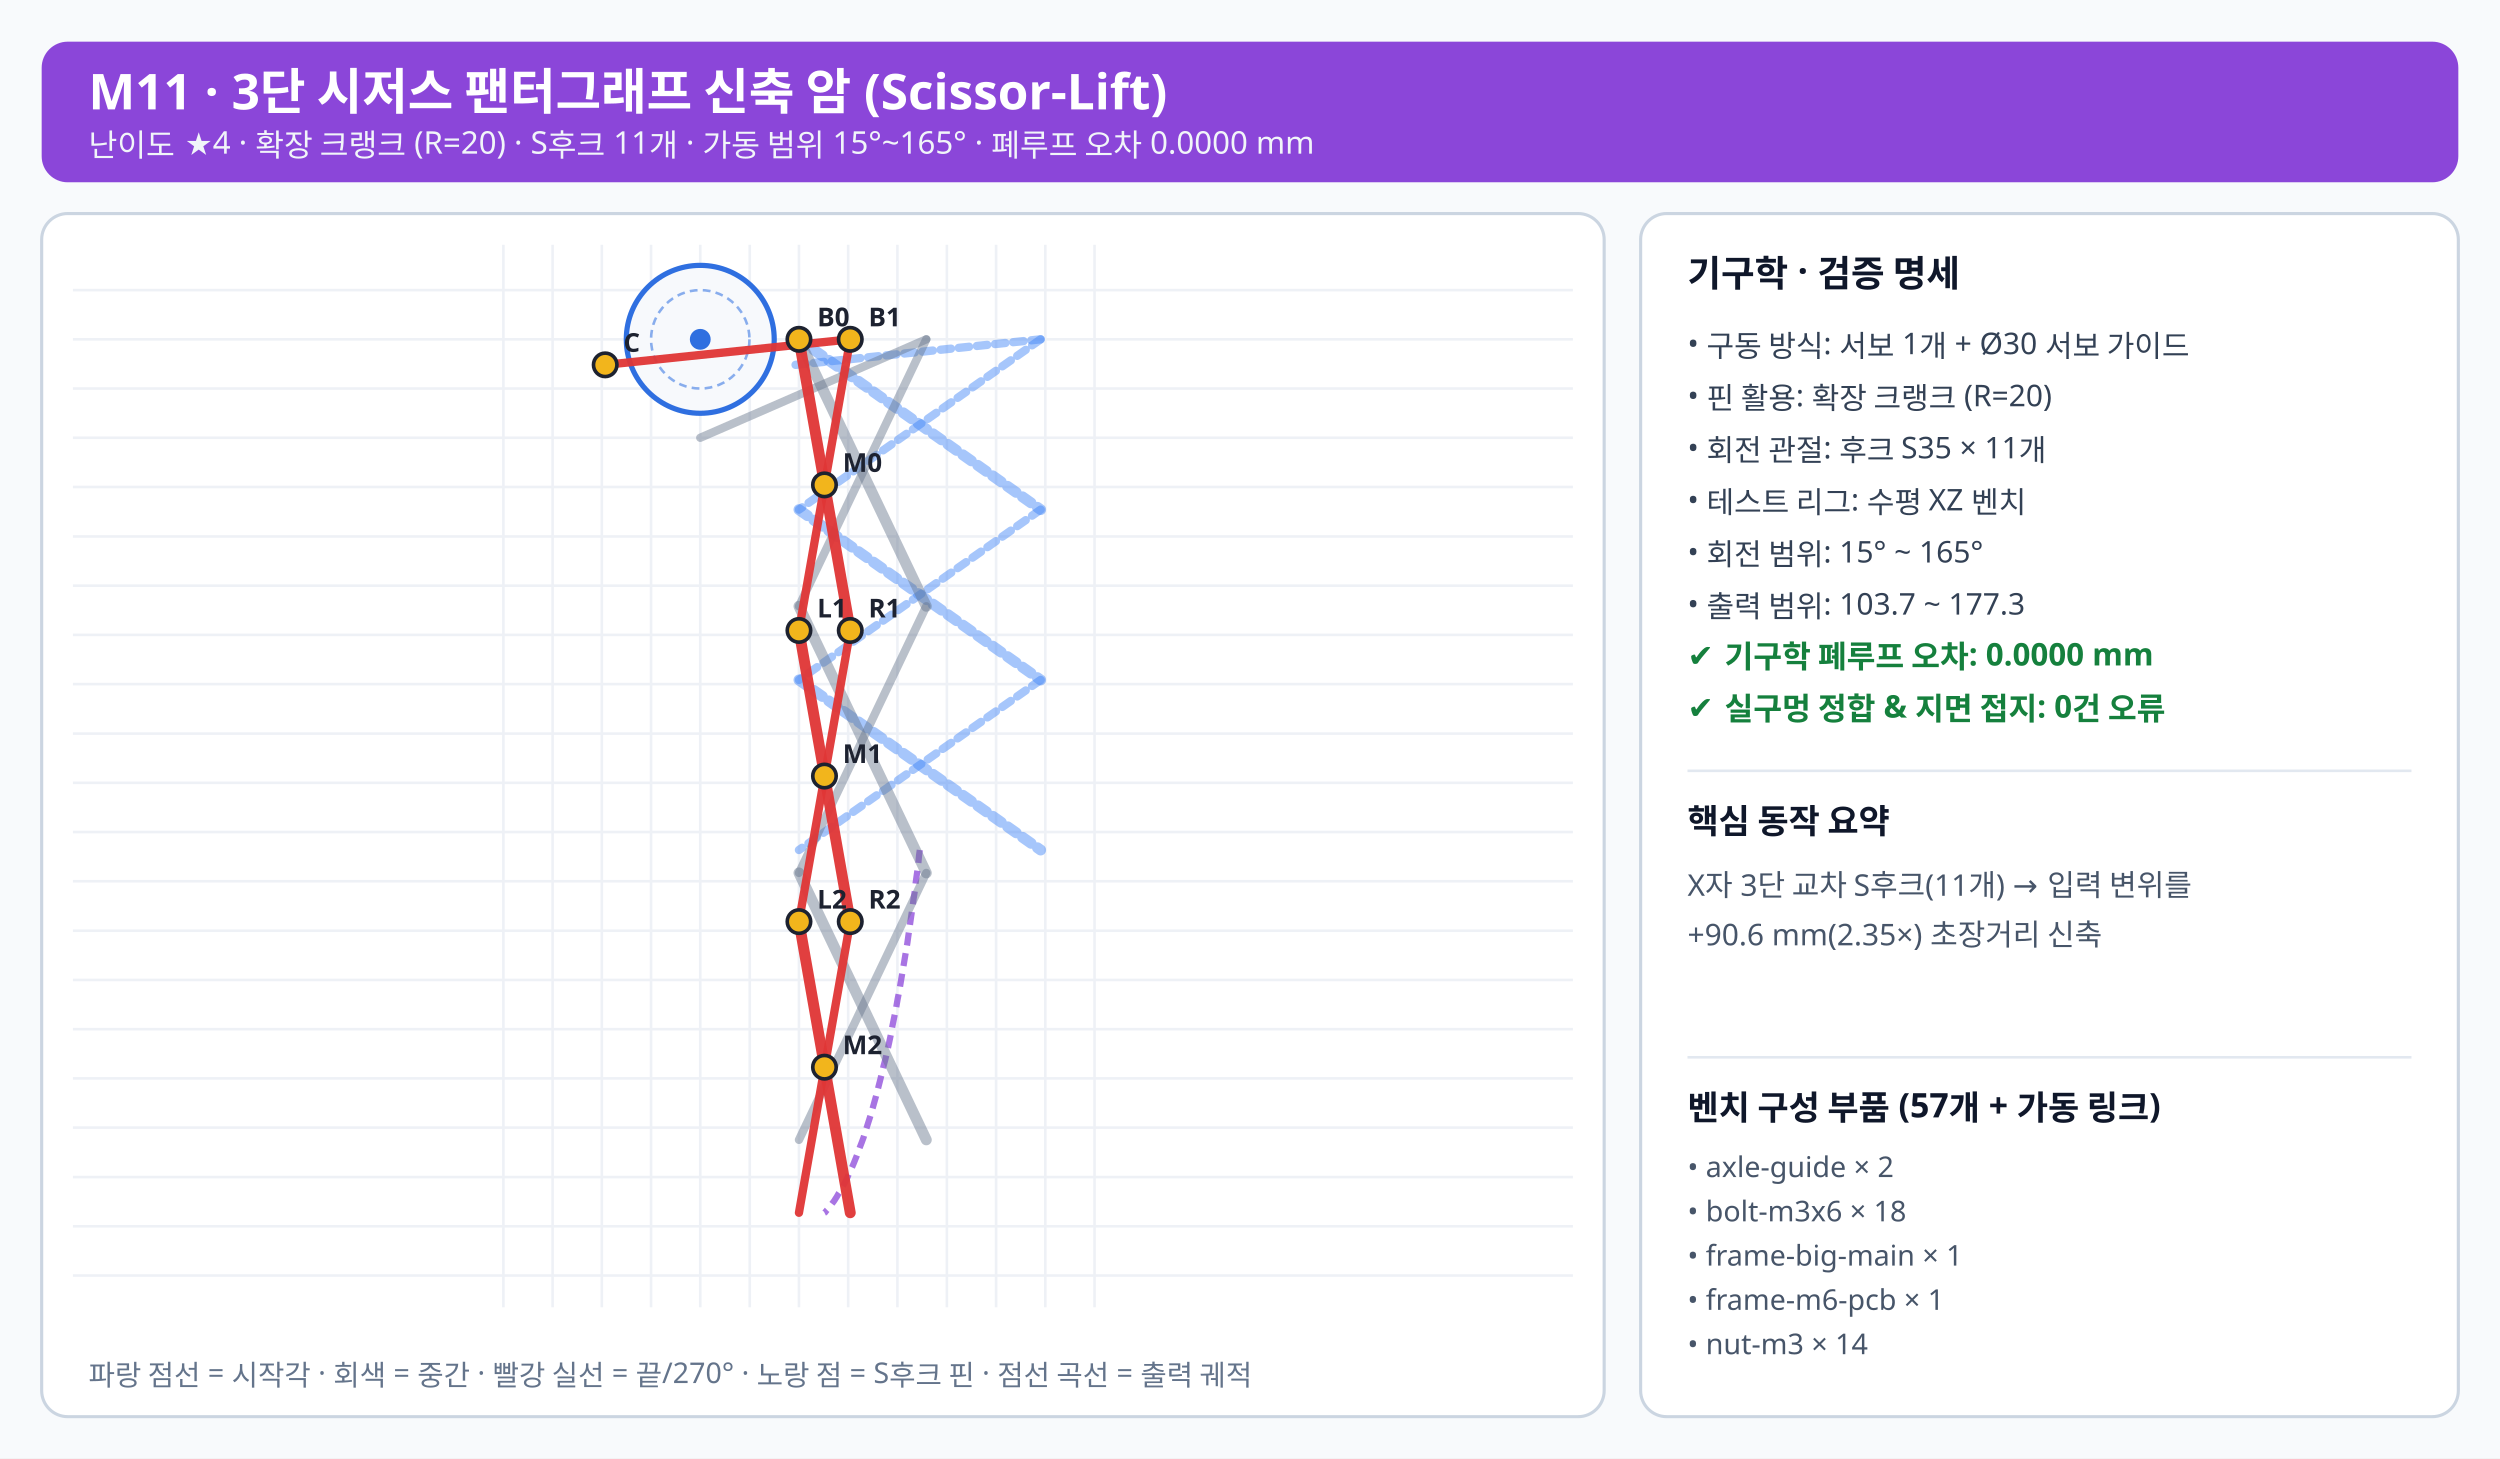
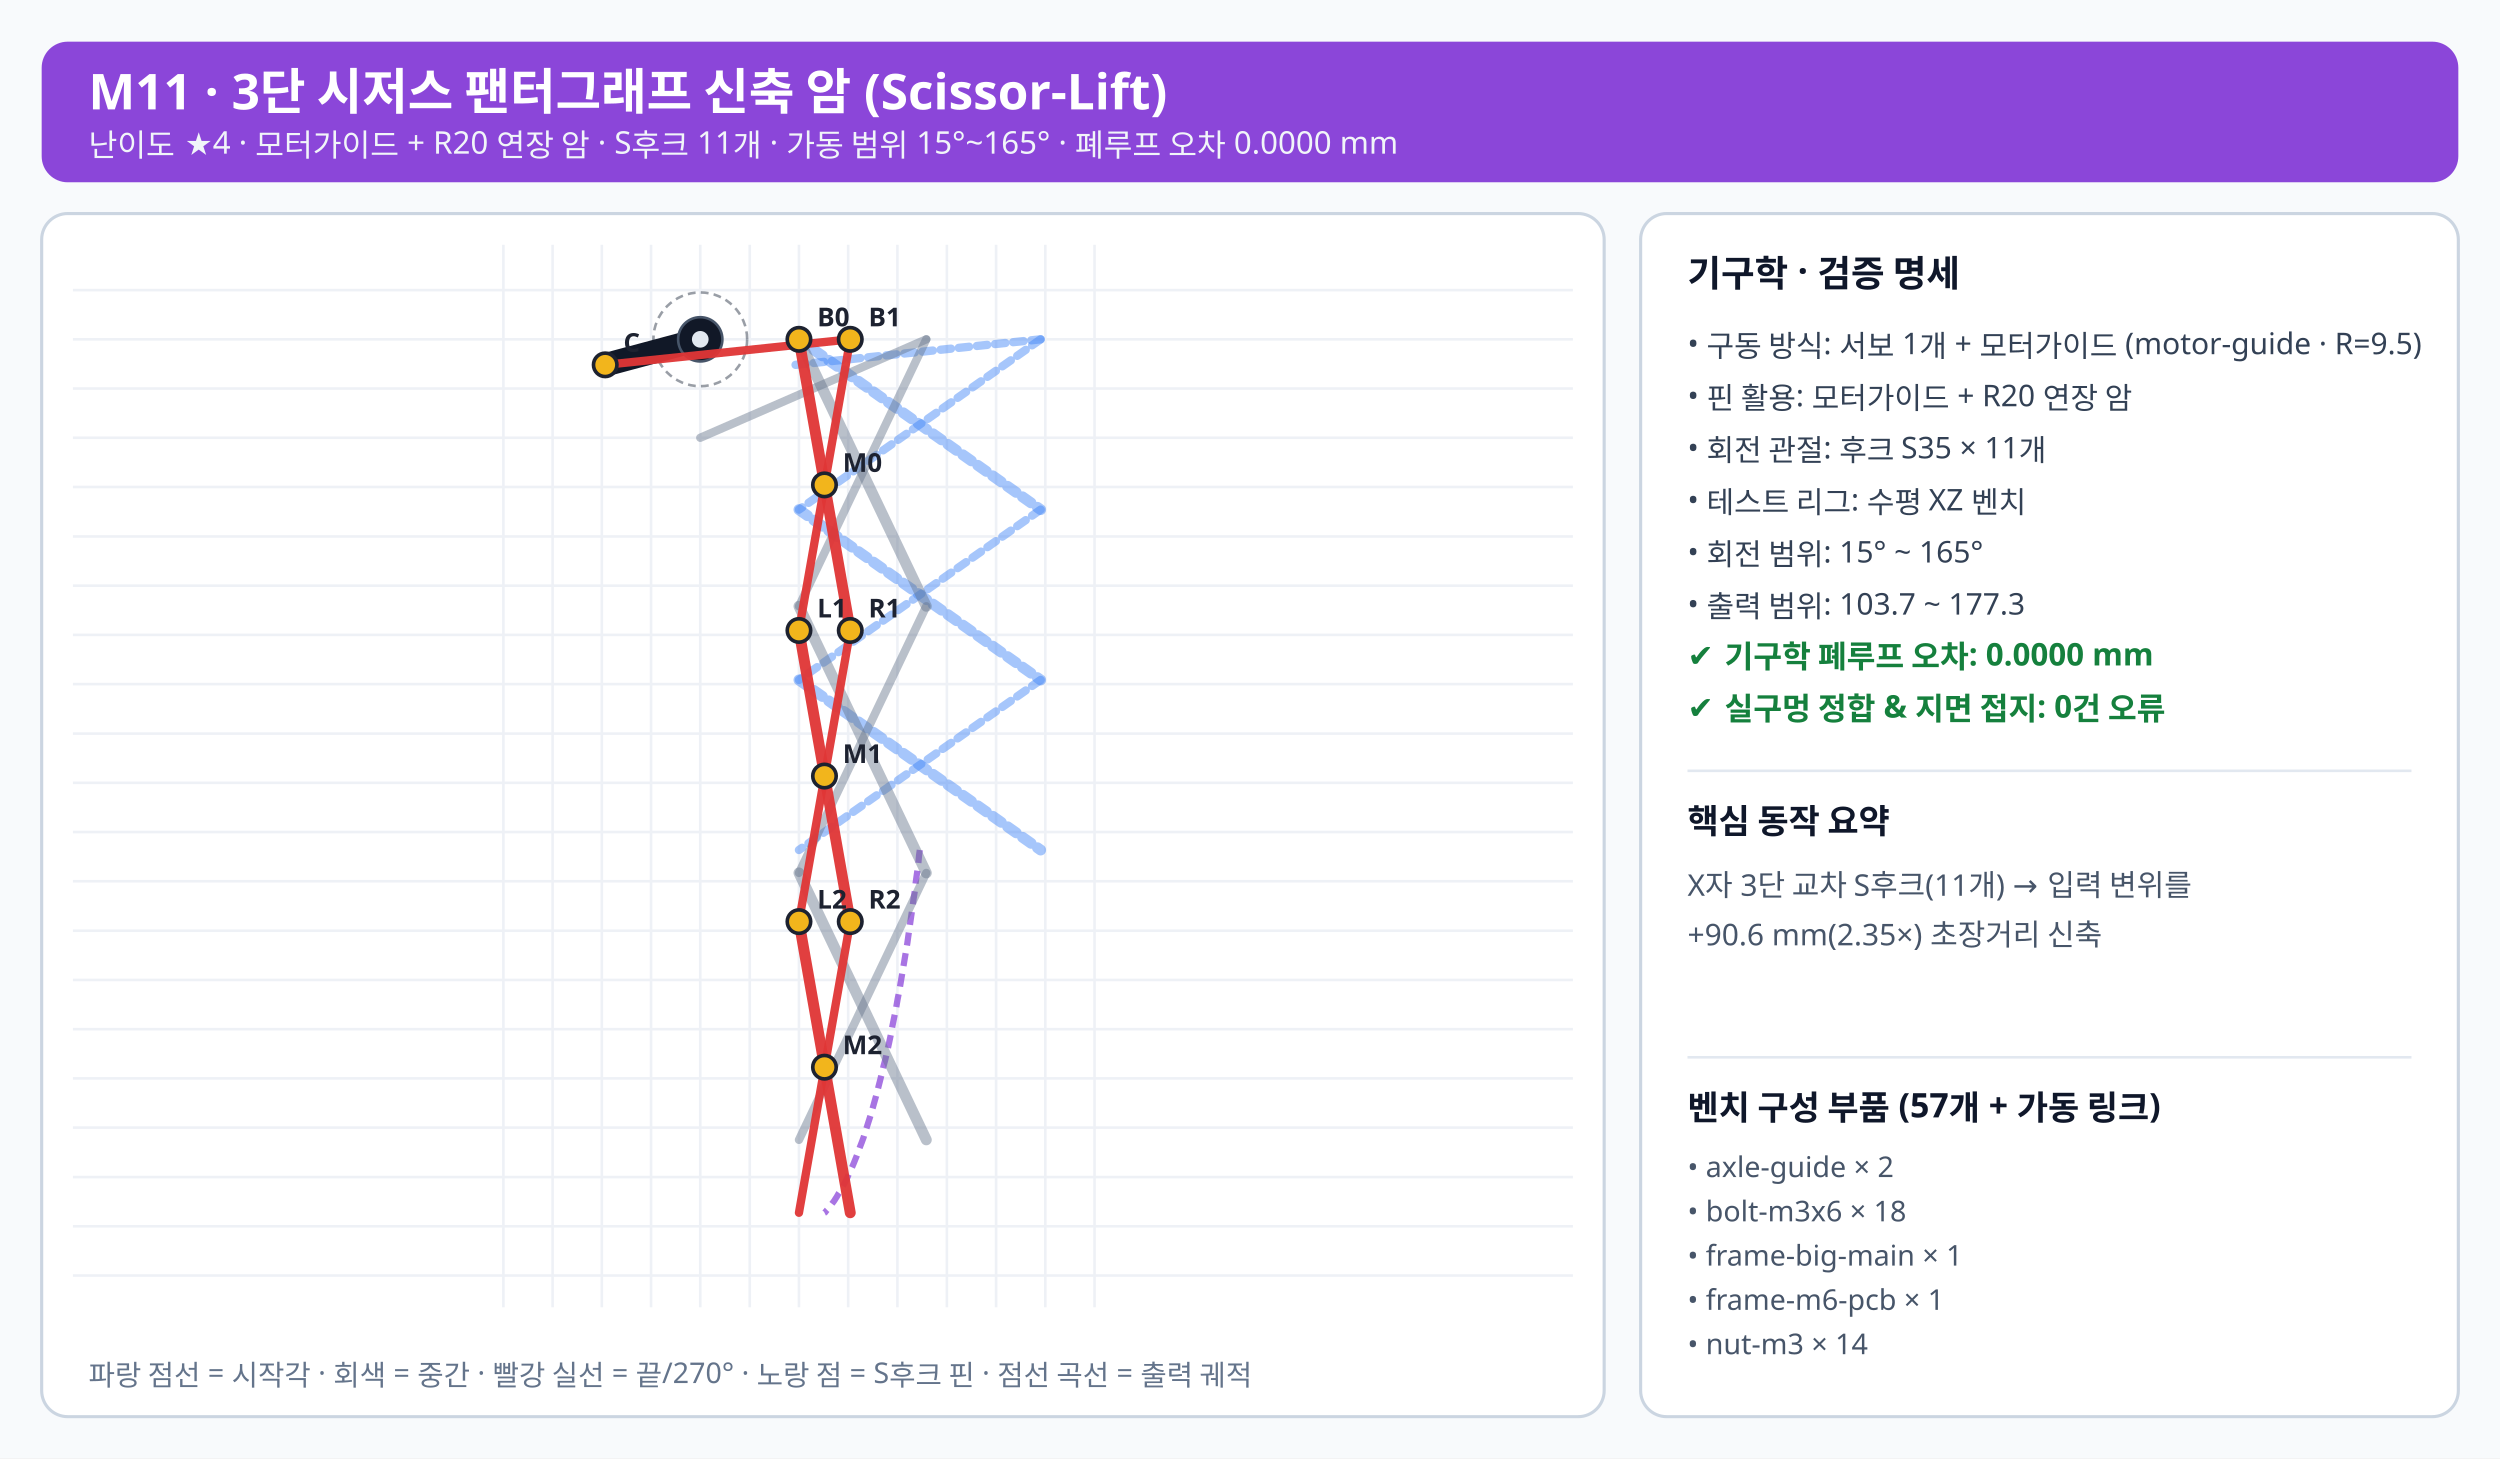
<svg xmlns="http://www.w3.org/2000/svg" viewBox="0 0 960 560" font-family="Pretendard,Apple SD Gothic Neo,sans-serif">
  <rect width="960" height="560" fill="#f8fafc" />
  <rect x="16" y="16" width="928" height="54" rx="10" fill="#8b46d9" />
  <text x="34" y="42" fill="#fff" font-size="19" font-weight="800">M11 · 3단 시저스 팬터그래프 신축 암 (Scissor-Lift)</text>
-   <text x="34" y="60" fill="#f1f5f9" font-size="12">난이도 ★4 · 확장 크랭크 (R=20) · S후크 11개 · 가동 범위 15°~165° · 폐루프 오차 0.0000 mm</text>
+   <text x="34" y="60" fill="#f1f5f9" font-size="12">난이도 ★4 · 모터가이드 + R20 연장 암 · S후크 11개 · 가동 범위 15°~165° · 폐루프 오차 0.0000 mm</text>
  <rect x="16" y="82" width="600" height="462" rx="10" fill="#fff" stroke="#cbd5e1" stroke-width="1.2" />
  <line x1="193.3" y1="94" x2="193.3" y2="502" stroke="#eef1f6" stroke-width="1" />
  <line x1="212.2" y1="94" x2="212.2" y2="502" stroke="#eef1f6" stroke-width="1" />
  <line x1="231.1" y1="94" x2="231.1" y2="502" stroke="#eef1f6" stroke-width="1" />
  <line x1="250.0" y1="94" x2="250.0" y2="502" stroke="#eef1f6" stroke-width="1" />
  <line x1="268.9" y1="94" x2="268.9" y2="502" stroke="#eef1f6" stroke-width="1" />
  <line x1="287.9" y1="94" x2="287.9" y2="502" stroke="#eef1f6" stroke-width="1" />
  <line x1="306.8" y1="94" x2="306.8" y2="502" stroke="#eef1f6" stroke-width="1" />
  <line x1="325.7" y1="94" x2="325.7" y2="502" stroke="#eef1f6" stroke-width="1" />
  <line x1="344.6" y1="94" x2="344.6" y2="502" stroke="#eef1f6" stroke-width="1" />
  <line x1="363.6" y1="94" x2="363.6" y2="502" stroke="#eef1f6" stroke-width="1" />
  <line x1="382.5" y1="94" x2="382.5" y2="502" stroke="#eef1f6" stroke-width="1" />
  <line x1="401.4" y1="94" x2="401.4" y2="502" stroke="#eef1f6" stroke-width="1" />
  <line x1="420.3" y1="94" x2="420.3" y2="502" stroke="#eef1f6" stroke-width="1" />
  <line x1="28" y1="111.4" x2="604" y2="111.4" stroke="#eef1f6" stroke-width="1" />
  <line x1="28" y1="130.3" x2="604" y2="130.3" stroke="#eef1f6" stroke-width="1" />
  <line x1="28" y1="149.2" x2="604" y2="149.2" stroke="#eef1f6" stroke-width="1" />
  <line x1="28" y1="168.1" x2="604" y2="168.1" stroke="#eef1f6" stroke-width="1" />
  <line x1="28" y1="187.0" x2="604" y2="187.0" stroke="#eef1f6" stroke-width="1" />
  <line x1="28" y1="206.0" x2="604" y2="206.0" stroke="#eef1f6" stroke-width="1" />
  <line x1="28" y1="224.9" x2="604" y2="224.9" stroke="#eef1f6" stroke-width="1" />
  <line x1="28" y1="243.8" x2="604" y2="243.8" stroke="#eef1f6" stroke-width="1" />
  <line x1="28" y1="262.7" x2="604" y2="262.7" stroke="#eef1f6" stroke-width="1" />
  <line x1="28" y1="281.7" x2="604" y2="281.7" stroke="#eef1f6" stroke-width="1" />
  <line x1="28" y1="300.6" x2="604" y2="300.6" stroke="#eef1f6" stroke-width="1" />
  <line x1="28" y1="319.5" x2="604" y2="319.5" stroke="#eef1f6" stroke-width="1" />
  <line x1="28" y1="338.4" x2="604" y2="338.4" stroke="#eef1f6" stroke-width="1" />
  <line x1="28" y1="357.4" x2="604" y2="357.4" stroke="#eef1f6" stroke-width="1" />
  <line x1="28" y1="376.3" x2="604" y2="376.3" stroke="#eef1f6" stroke-width="1" />
  <line x1="28" y1="395.2" x2="604" y2="395.2" stroke="#eef1f6" stroke-width="1" />
  <line x1="28" y1="414.1" x2="604" y2="414.1" stroke="#eef1f6" stroke-width="1" />
  <line x1="28" y1="433.0" x2="604" y2="433.0" stroke="#eef1f6" stroke-width="1" />
  <line x1="28" y1="452.0" x2="604" y2="452.0" stroke="#eef1f6" stroke-width="1" />
  <line x1="28" y1="470.9" x2="604" y2="470.9" stroke="#eef1f6" stroke-width="1" />
  <line x1="28" y1="489.8" x2="604" y2="489.8" stroke="#eef1f6" stroke-width="1" />
-   <circle cx="268.9" cy="130.3" r="28.4" fill="#f7f9fc" stroke="#2f6fe0" stroke-width="2.0" />
-   <circle cx="268.9" cy="130.3" r="18.9" fill="none" stroke="#2f6fe0" stroke-width="1" stroke-opacity="0.55" stroke-dasharray="3 2" />
-   <circle cx="268.9" cy="130.3" r="4" fill="#2f6fe0" />
+   <circle cx="268.9" cy="130.3" r="18.0" fill="none" stroke="#1e293b" stroke-width="1" stroke-opacity="0.45" stroke-dasharray="3 2" />
+   <line x1="268.9" y1="130.3" x2="232.4" y2="140.1" stroke="#111827" stroke-width="9.0" stroke-linecap="round" />
+   <circle cx="268.9" cy="130.3" r="8.5" fill="#111827" stroke="#475569" stroke-width="1" />
+   <circle cx="268.9" cy="130.3" r="3.2" fill="#e2e8f0" />
  <polyline points="353.2,326.4 352.9,328.6 352.7,330.9 352.4,333.5 352.0,336.2 351.6,339.1 351.3,342.1 350.8,345.2 350.4,348.5 349.9,351.8 349.4,355.3 348.9,358.7 348.4,362.3 347.8,365.8 347.2,369.4 346.6,373.0 346.0,376.5 345.4,380.1 344.7,383.6 344.1,387.1 343.4,390.5 342.7,393.9 342.1,397.2 341.4,400.5 340.7,403.6 340.0,406.7 339.2,409.7 338.5,412.7 337.8,415.5 337.1,418.2 336.4,420.9 335.7,423.4 335.0,425.9 334.3,428.3 333.6,430.5 332.9,432.7 332.2,434.8 331.6,436.8 330.9,438.7 330.2,440.5 329.6,442.2 329.0,443.8 328.4,445.3 327.8,446.8 327.2,448.2 326.6,449.5 326.0,450.7 325.5,451.9 325.0,453.0 324.5,454.0 324.0,454.9 323.5,455.8 323.0,456.7 322.6,457.5 322.1,458.2 321.7,458.9 321.3,459.6 320.9,460.2 320.6,460.7 320.2,461.3 319.9,461.7 319.5,462.2 319.2,462.6 318.9,463.0 318.7,463.3 318.4,463.7 318.2,464.0 317.9,464.3 317.7,464.5 317.5,464.7 317.3,465.0 317.2,465.1 317.0,465.3 316.9,465.5 316.8,465.6 316.6,465.7" fill="none" stroke="#8b46d9" stroke-width="2.4" stroke-opacity="0.75" stroke-dasharray="5 3" />
  <line x1="305.5" y1="140.1" x2="399.6" y2="130.3" stroke="#3b82f6" stroke-width="3.2" stroke-linecap="round" stroke-opacity="0.45" stroke-dasharray="4 3" />
  <line x1="306.8" y1="130.3" x2="399.6" y2="195.7" stroke="#3b82f6" stroke-width="4.2" stroke-linecap="round" stroke-opacity="0.45" stroke-dasharray="4 3" />
  <line x1="399.6" y1="130.3" x2="306.8" y2="195.7" stroke="#3b82f6" stroke-width="3.2" stroke-linecap="round" stroke-opacity="0.45" stroke-dasharray="4 3" />
  <line x1="306.8" y1="195.7" x2="399.6" y2="261.1" stroke="#3b82f6" stroke-width="4.2" stroke-linecap="round" stroke-opacity="0.45" stroke-dasharray="4 3" />
  <line x1="399.6" y1="195.7" x2="306.8" y2="261.1" stroke="#3b82f6" stroke-width="3.2" stroke-linecap="round" stroke-opacity="0.45" stroke-dasharray="4 3" />
  <line x1="306.8" y1="261.1" x2="399.6" y2="326.4" stroke="#3b82f6" stroke-width="4.2" stroke-linecap="round" stroke-opacity="0.45" stroke-dasharray="4 3" />
  <line x1="399.6" y1="261.1" x2="306.8" y2="326.4" stroke="#3b82f6" stroke-width="3.2" stroke-linecap="round" stroke-opacity="0.45" stroke-dasharray="4 3" />
  <line x1="268.9" y1="168.1" x2="355.7" y2="130.3" stroke="#64748b" stroke-width="3.2" stroke-linecap="round" stroke-opacity="0.45" />
  <line x1="306.8" y1="130.3" x2="355.7" y2="232.8" stroke="#64748b" stroke-width="4.2" stroke-linecap="round" stroke-opacity="0.45" />
  <line x1="355.7" y1="130.3" x2="306.8" y2="232.8" stroke="#64748b" stroke-width="3.2" stroke-linecap="round" stroke-opacity="0.45" />
  <line x1="306.8" y1="232.8" x2="355.7" y2="335.2" stroke="#64748b" stroke-width="4.2" stroke-linecap="round" stroke-opacity="0.45" />
  <line x1="355.7" y1="232.8" x2="306.8" y2="335.2" stroke="#64748b" stroke-width="3.2" stroke-linecap="round" stroke-opacity="0.45" />
  <line x1="306.8" y1="335.2" x2="355.7" y2="437.7" stroke="#64748b" stroke-width="4.2" stroke-linecap="round" stroke-opacity="0.45" />
  <line x1="355.7" y1="335.2" x2="306.8" y2="437.7" stroke="#64748b" stroke-width="3.2" stroke-linecap="round" stroke-opacity="0.45" />
  <line x1="232.4" y1="140.1" x2="326.5" y2="130.3" stroke="#e03636" stroke-width="3.2" stroke-linecap="round" stroke-opacity="0.95" />
  <line x1="306.8" y1="130.3" x2="326.5" y2="242.1" stroke="#e03636" stroke-width="4.2" stroke-linecap="round" stroke-opacity="0.95" />
  <line x1="326.5" y1="130.3" x2="306.8" y2="242.1" stroke="#e03636" stroke-width="3.2" stroke-linecap="round" stroke-opacity="0.95" />
  <line x1="306.8" y1="242.1" x2="326.5" y2="353.9" stroke="#e03636" stroke-width="4.2" stroke-linecap="round" stroke-opacity="0.95" />
  <line x1="326.5" y1="242.1" x2="306.8" y2="353.9" stroke="#e03636" stroke-width="3.2" stroke-linecap="round" stroke-opacity="0.95" />
  <line x1="306.8" y1="353.9" x2="326.5" y2="465.7" stroke="#e03636" stroke-width="4.2" stroke-linecap="round" stroke-opacity="0.95" />
  <line x1="326.5" y1="353.9" x2="306.8" y2="465.7" stroke="#e03636" stroke-width="3.2" stroke-linecap="round" stroke-opacity="0.95" />
  <circle cx="232.4" cy="140.1" r="4.5" fill="#f2b51c" stroke="#1d2230" stroke-width="1.4" />
  <text x="239.4" y="135.1" font-size="10" font-weight="700" fill="#1d2230">C</text>
  <circle cx="306.8" cy="130.3" r="4.5" fill="#f2b51c" stroke="#1d2230" stroke-width="1.4" />
  <text x="313.8" y="125.3" font-size="10" font-weight="700" fill="#1d2230">B0</text>
  <circle cx="326.5" cy="130.3" r="4.5" fill="#f2b51c" stroke="#1d2230" stroke-width="1.4" />
  <text x="333.5" y="125.3" font-size="10" font-weight="700" fill="#1d2230">B1</text>
  <circle cx="316.6" cy="186.2" r="4.5" fill="#f2b51c" stroke="#1d2230" stroke-width="1.4" />
  <text x="323.6" y="181.2" font-size="10" font-weight="700" fill="#1d2230">M0</text>
  <circle cx="316.6" cy="298.0" r="4.5" fill="#f2b51c" stroke="#1d2230" stroke-width="1.4" />
  <text x="323.6" y="293.0" font-size="10" font-weight="700" fill="#1d2230">M1</text>
  <circle cx="306.8" cy="242.1" r="4.5" fill="#f2b51c" stroke="#1d2230" stroke-width="1.4" />
  <text x="313.8" y="237.1" font-size="10" font-weight="700" fill="#1d2230">L1</text>
  <circle cx="326.5" cy="242.1" r="4.5" fill="#f2b51c" stroke="#1d2230" stroke-width="1.4" />
  <text x="333.5" y="237.1" font-size="10" font-weight="700" fill="#1d2230">R1</text>
  <circle cx="316.6" cy="409.8" r="4.5" fill="#f2b51c" stroke="#1d2230" stroke-width="1.4" />
  <text x="323.6" y="404.8" font-size="10" font-weight="700" fill="#1d2230">M2</text>
  <circle cx="306.8" cy="353.9" r="4.5" fill="#f2b51c" stroke="#1d2230" stroke-width="1.4" />
  <text x="313.8" y="348.9" font-size="10" font-weight="700" fill="#1d2230">L2</text>
  <circle cx="326.5" cy="353.9" r="4.5" fill="#f2b51c" stroke="#1d2230" stroke-width="1.4" />
  <text x="333.5" y="348.9" font-size="10" font-weight="700" fill="#1d2230">R2</text>
  <text x="34" y="532" fill="#64748b" font-size="11">파랑 점선 = 시작각 · 회색 = 중간 · 빨강 실선 = 끝/270° · 노랑 점 = S후크 핀 · 점선 곡선 = 출력 궤적</text>
  <rect x="630" y="82" width="314" height="462" rx="10" fill="#fff" stroke="#cbd5e1" stroke-width="1.2" />
  <text x="648" y="110" fill="#0f172a" font-size="14" font-weight="800">기구학 · 검증 명세</text>
-   <text x="648" y="136" fill="#334155" font-size="11.5">• 구동 방식: 서보 1개 + Ø30 서보 가이드</text>
-   <text x="648" y="156" fill="#334155" font-size="11.5">• 핀 활용: 확장 크랭크 (R=20)</text>
+   <text x="648" y="136" fill="#334155" font-size="11.5">• 구동 방식: 서보 1개 + 모터가이드 (motor-guide · R=9.5)</text>
+   <text x="648" y="156" fill="#334155" font-size="11.5">• 핀 활용: 모터가이드 + R20 연장 암</text>
  <text x="648" y="176" fill="#334155" font-size="11.5">• 회전 관절: 후크 S35 × 11개</text>
  <text x="648" y="196" fill="#334155" font-size="11.5">• 테스트 리그: 수평 XZ 벤치</text>
  <text x="648" y="216" fill="#334155" font-size="11.5">• 회전 범위: 15° ~ 165°</text>
  <text x="648" y="236" fill="#334155" font-size="11.5">• 출력 범위: 103.7 ~ 177.3</text>
  <text x="648" y="256" fill="#15803d" font-size="12" font-weight="800">✔ 기구학 폐루프 오차: 0.0000 mm</text>
  <text x="648" y="276" fill="#15803d" font-size="12" font-weight="800">✔ 실구멍 정합 &amp; 지면 접지: 0건 오류</text>
  <line x1="648" y1="296" x2="926" y2="296" stroke="#e2e8f0" />
  <text x="648" y="320" fill="#0f172a" font-size="13" font-weight="800">핵심 동작 요약</text>
  <text x="648" y="344" fill="#475569" font-size="11.5">X자 3단 교차 S후크(11개) → 입력 변위를</text>
  <text x="648" y="363" fill="#475569" font-size="11.5"> +90.6 mm(2.35×) 초장거리 신축</text>
  <line x1="648" y1="406" x2="926" y2="406" stroke="#e2e8f0" />
  <text x="648" y="430" fill="#0f172a" font-size="13" font-weight="800">벤치 구성 부품 (57개 + 가동 링크)</text>
  <text x="648" y="452" fill="#475569" font-size="11">• axle-guide × 2</text>
  <text x="648" y="469" fill="#475569" font-size="11">• bolt-m3x6 × 18</text>
  <text x="648" y="486" fill="#475569" font-size="11">• frame-big-main × 1</text>
  <text x="648" y="503" fill="#475569" font-size="11">• frame-m6-pcb × 1</text>
  <text x="648" y="520" fill="#475569" font-size="11">• nut-m3 × 14</text>
</svg>
